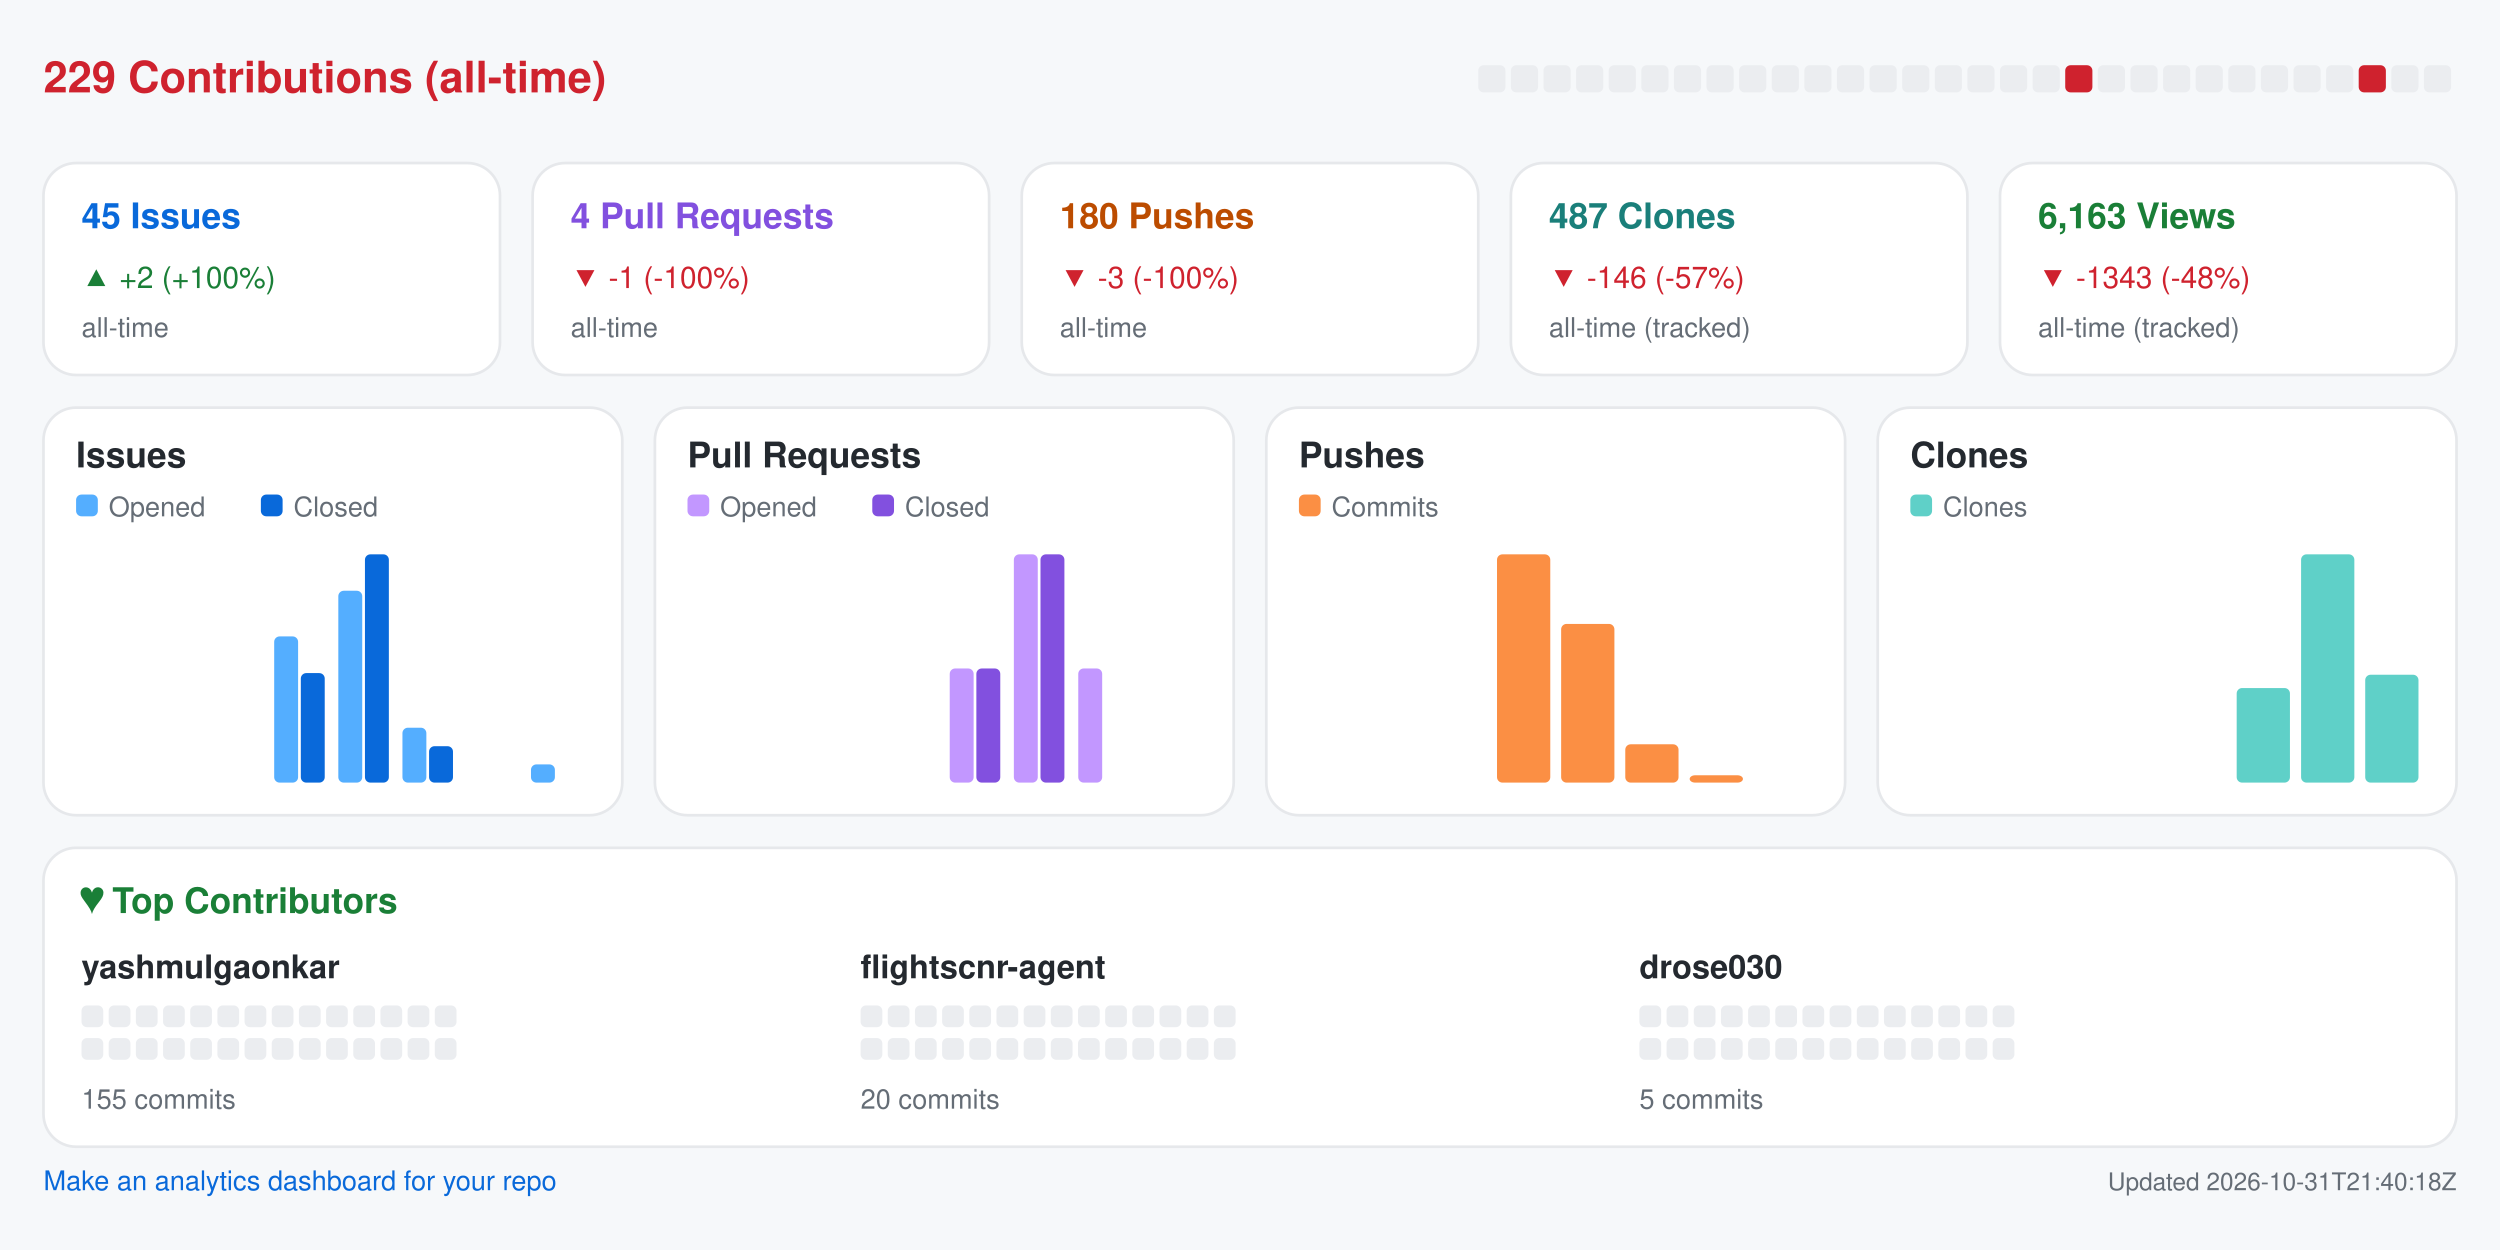
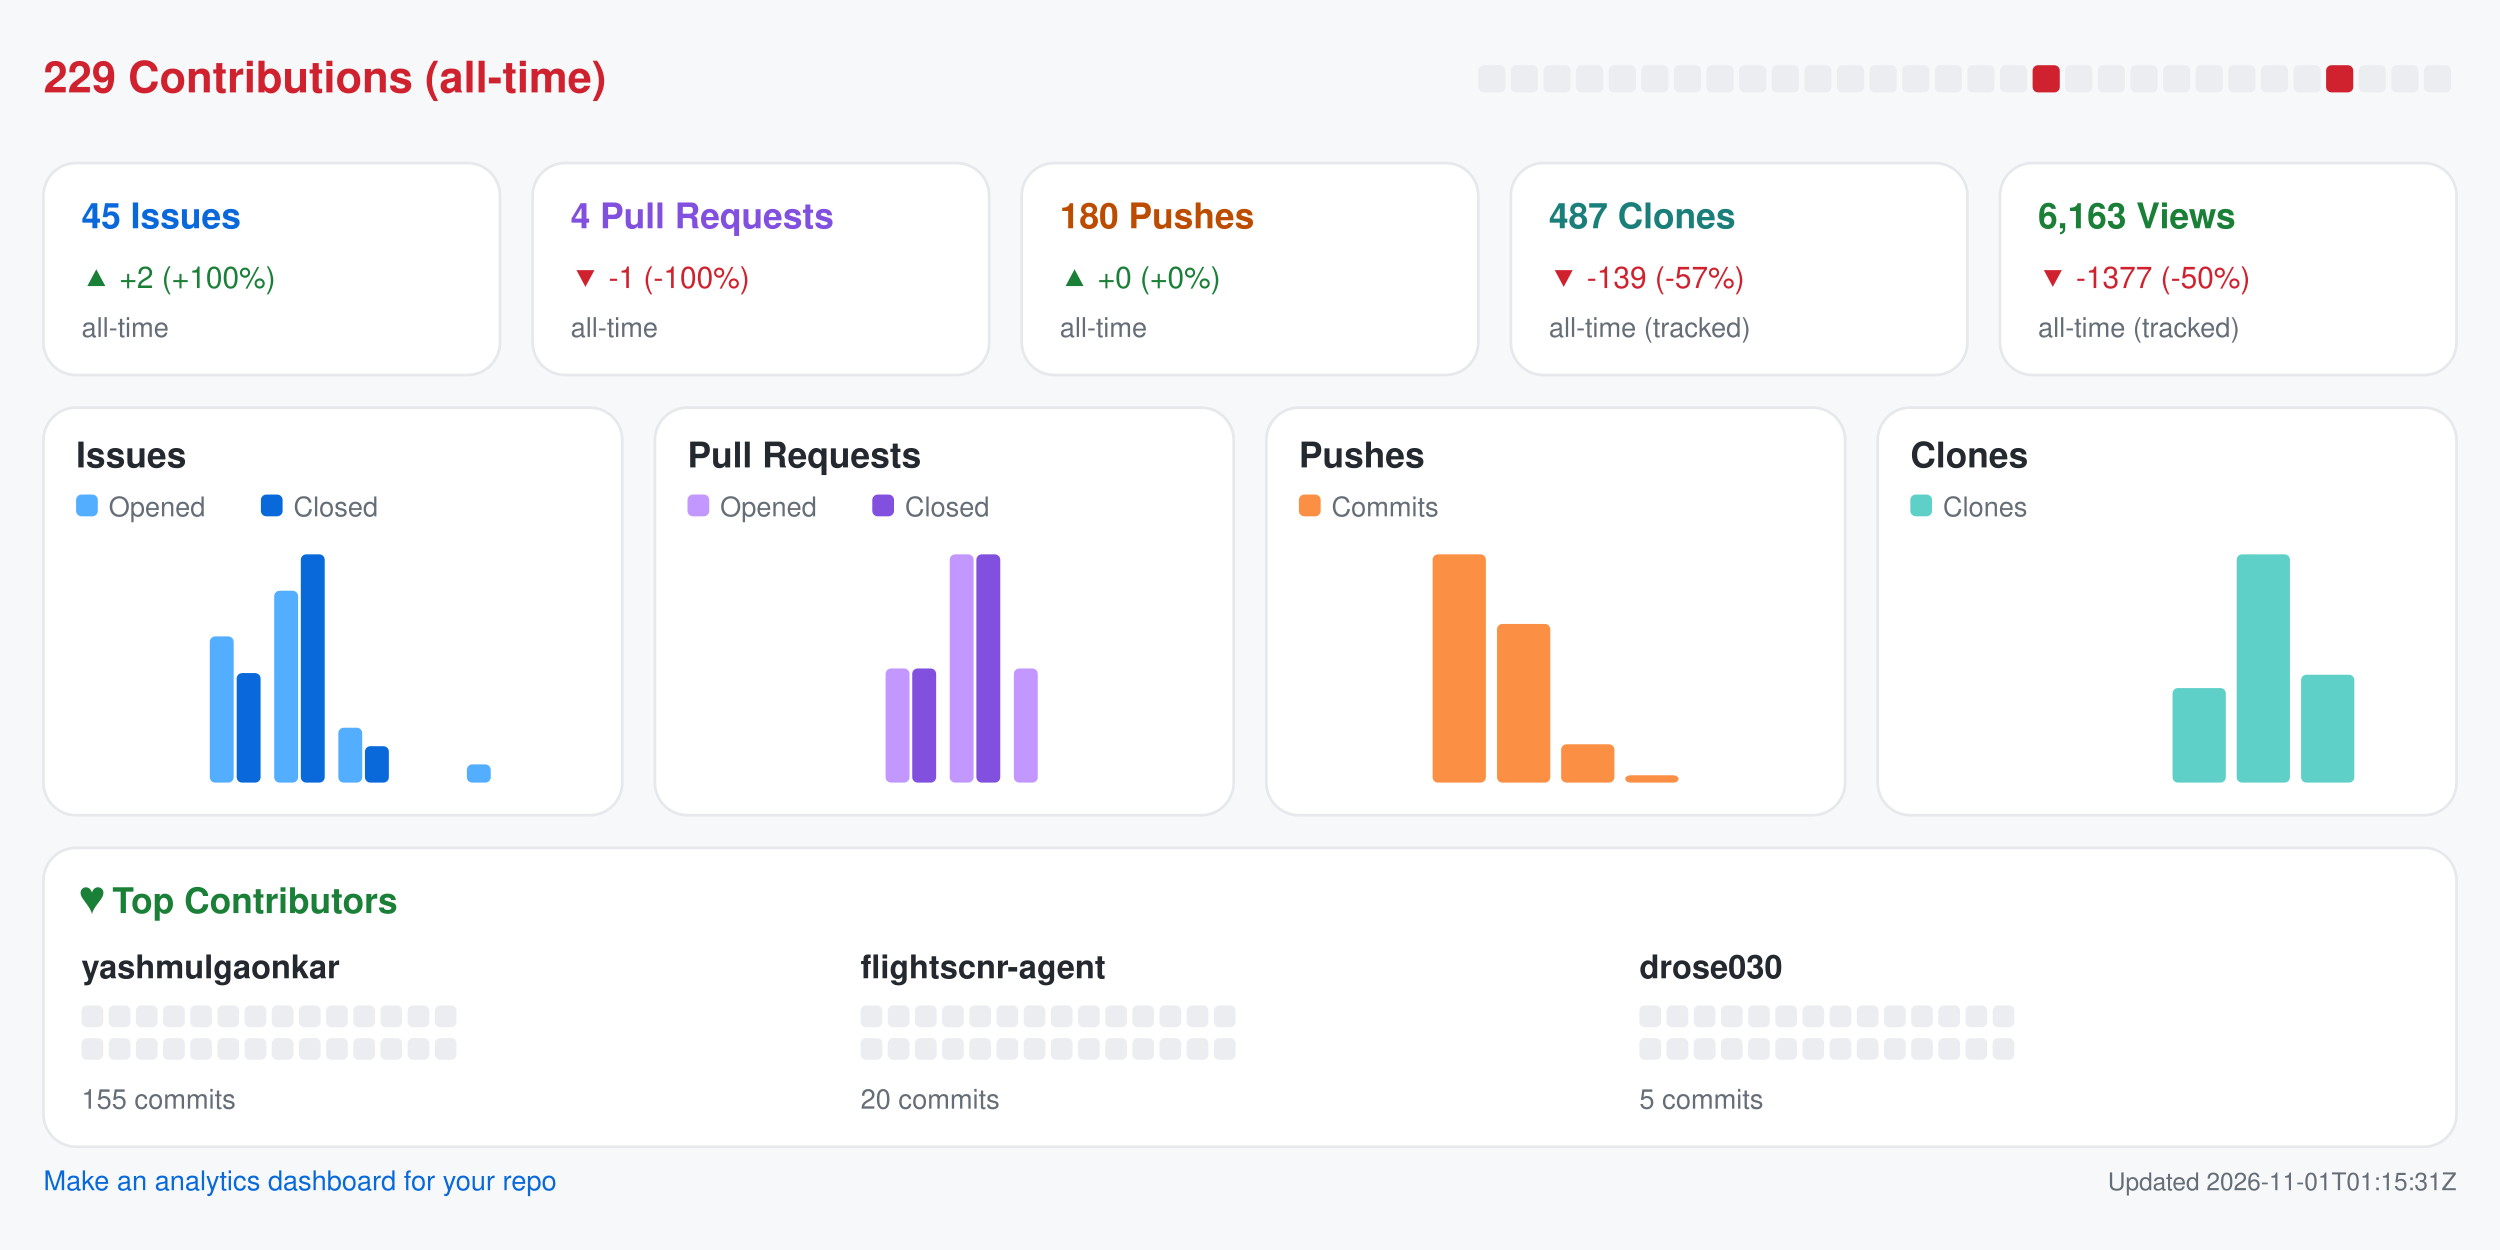
<svg xmlns="http://www.w3.org/2000/svg" width="920" height="460" viewBox="0 0 920 460" role="img" aria-label="Repository analytics for yashmulgaonkar/FlightScnr">
  <rect x="0.0" y="0.0" width="920.0" height="460.0" rx="0" fill="#f6f8fa" />
  <text x="16.0" y="34.0" fill="#cf222e" font-size="16" font-family="-apple-system,BlinkMacSystemFont,Segoe UI,Helvetica,Arial,sans-serif" font-weight="600" text-anchor="start">229 Contributions (all-time)</text>
  <rect x="544.0" y="24.0" width="10.0" height="10.0" rx="2" fill="#ebedf0" />
  <rect x="556.0" y="24.0" width="10.0" height="10.0" rx="2" fill="#ebedf0" />
  <rect x="568.0" y="24.0" width="10.0" height="10.0" rx="2" fill="#ebedf0" />
  <rect x="580.0" y="24.0" width="10.0" height="10.0" rx="2" fill="#ebedf0" />
  <rect x="592.0" y="24.0" width="10.0" height="10.0" rx="2" fill="#ebedf0" />
  <rect x="604.0" y="24.0" width="10.0" height="10.0" rx="2" fill="#ebedf0" />
  <rect x="616.0" y="24.0" width="10.0" height="10.0" rx="2" fill="#ebedf0" />
  <rect x="628.0" y="24.0" width="10.0" height="10.0" rx="2" fill="#ebedf0" />
  <rect x="640.0" y="24.0" width="10.0" height="10.0" rx="2" fill="#ebedf0" />
  <rect x="652.0" y="24.0" width="10.0" height="10.0" rx="2" fill="#ebedf0" />
  <rect x="664.0" y="24.0" width="10.0" height="10.0" rx="2" fill="#ebedf0" />
  <rect x="676.0" y="24.0" width="10.0" height="10.0" rx="2" fill="#ebedf0" />
  <rect x="688.0" y="24.0" width="10.0" height="10.0" rx="2" fill="#ebedf0" />
  <rect x="700.0" y="24.0" width="10.0" height="10.0" rx="2" fill="#ebedf0" />
  <rect x="712.0" y="24.0" width="10.0" height="10.0" rx="2" fill="#ebedf0" />
  <rect x="724.0" y="24.0" width="10.0" height="10.0" rx="2" fill="#ebedf0" />
  <rect x="736.0" y="24.0" width="10.0" height="10.0" rx="2" fill="#ebedf0" />
-   <rect x="748.0" y="24.0" width="10.0" height="10.0" rx="2" fill="#ebedf0" />
-   <rect x="760.0" y="24.0" width="10.0" height="10.0" rx="2" fill="#cf222e" />
+   <rect x="748.0" y="24.0" width="10.0" height="10.0" rx="2" fill="#cf222e" />
+   <rect x="760.0" y="24.0" width="10.0" height="10.0" rx="2" fill="#ebedf0" />
  <rect x="772.0" y="24.0" width="10.0" height="10.0" rx="2" fill="#ebedf0" />
  <rect x="784.0" y="24.0" width="10.0" height="10.0" rx="2" fill="#ebedf0" />
  <rect x="796.0" y="24.0" width="10.0" height="10.0" rx="2" fill="#ebedf0" />
  <rect x="808.0" y="24.0" width="10.0" height="10.0" rx="2" fill="#ebedf0" />
  <rect x="820.0" y="24.0" width="10.0" height="10.0" rx="2" fill="#ebedf0" />
  <rect x="832.0" y="24.0" width="10.0" height="10.0" rx="2" fill="#ebedf0" />
  <rect x="844.0" y="24.0" width="10.0" height="10.0" rx="2" fill="#ebedf0" />
-   <rect x="856.0" y="24.0" width="10.0" height="10.0" rx="2" fill="#ebedf0" />
-   <rect x="868.0" y="24.0" width="10.0" height="10.0" rx="2" fill="#cf222e" />
+   <rect x="856.0" y="24.0" width="10.0" height="10.0" rx="2" fill="#cf222e" />
+   <rect x="868.0" y="24.0" width="10.0" height="10.0" rx="2" fill="#ebedf0" />
  <rect x="880.0" y="24.0" width="10.0" height="10.0" rx="2" fill="#ebedf0" />
  <rect x="892.0" y="24.0" width="10.0" height="10.0" rx="2" fill="#ebedf0" />
  <rect x="16.0" y="60.0" width="168.0" height="78.0" rx="12" fill="#ffffff" stroke="#e6e8eb" />
  <text x="30.0" y="84.0" fill="#0969da" font-size="13" font-family="-apple-system,BlinkMacSystemFont,Segoe UI,Helvetica,Arial,sans-serif" font-weight="600" text-anchor="start">45 Issues</text>
  <text x="30.0" y="106.0" fill="#1a7f37" font-size="11" font-family="-apple-system,BlinkMacSystemFont,Segoe UI,Helvetica,Arial,sans-serif" font-weight="400" text-anchor="start">▲ +2 (+100%)</text>
  <text x="30.0" y="124.0" fill="#656d76" font-size="10" font-family="-apple-system,BlinkMacSystemFont,Segoe UI,Helvetica,Arial,sans-serif" font-weight="400" text-anchor="start">all-time</text>
  <rect x="196.0" y="60.0" width="168.0" height="78.0" rx="12" fill="#ffffff" stroke="#e6e8eb" />
  <text x="210.0" y="84.0" fill="#8250df" font-size="13" font-family="-apple-system,BlinkMacSystemFont,Segoe UI,Helvetica,Arial,sans-serif" font-weight="600" text-anchor="start">4 Pull Requests</text>
  <text x="210.0" y="106.0" fill="#cf222e" font-size="11" font-family="-apple-system,BlinkMacSystemFont,Segoe UI,Helvetica,Arial,sans-serif" font-weight="400" text-anchor="start">▼ -1 (-100%)</text>
  <text x="210.0" y="124.0" fill="#656d76" font-size="10" font-family="-apple-system,BlinkMacSystemFont,Segoe UI,Helvetica,Arial,sans-serif" font-weight="400" text-anchor="start">all-time</text>
  <rect x="376.0" y="60.0" width="168.0" height="78.0" rx="12" fill="#ffffff" stroke="#e6e8eb" />
  <text x="390.0" y="84.0" fill="#bc4c00" font-size="13" font-family="-apple-system,BlinkMacSystemFont,Segoe UI,Helvetica,Arial,sans-serif" font-weight="600" text-anchor="start">180 Pushes</text>
-   <text x="390.0" y="106.0" fill="#cf222e" font-size="11" font-family="-apple-system,BlinkMacSystemFont,Segoe UI,Helvetica,Arial,sans-serif" font-weight="400" text-anchor="start">▼ -3 (-100%)</text>
+   <text x="390.0" y="106.0" fill="#1a7f37" font-size="11" font-family="-apple-system,BlinkMacSystemFont,Segoe UI,Helvetica,Arial,sans-serif" font-weight="400" text-anchor="start">▲ +0 (+0%)</text>
  <text x="390.0" y="124.0" fill="#656d76" font-size="10" font-family="-apple-system,BlinkMacSystemFont,Segoe UI,Helvetica,Arial,sans-serif" font-weight="400" text-anchor="start">all-time</text>
  <rect x="556.0" y="60.0" width="168.0" height="78.0" rx="12" fill="#ffffff" stroke="#e6e8eb" />
  <text x="570.0" y="84.0" fill="#1a7f7a" font-size="13" font-family="-apple-system,BlinkMacSystemFont,Segoe UI,Helvetica,Arial,sans-serif" font-weight="600" text-anchor="start">487 Clones</text>
-   <text x="570.0" y="106.0" fill="#cf222e" font-size="11" font-family="-apple-system,BlinkMacSystemFont,Segoe UI,Helvetica,Arial,sans-serif" font-weight="400" text-anchor="start">▼ -146 (-57%)</text>
+   <text x="570.0" y="106.0" fill="#cf222e" font-size="11" font-family="-apple-system,BlinkMacSystemFont,Segoe UI,Helvetica,Arial,sans-serif" font-weight="400" text-anchor="start">▼ -139 (-57%)</text>
  <text x="570.0" y="124.0" fill="#656d76" font-size="10" font-family="-apple-system,BlinkMacSystemFont,Segoe UI,Helvetica,Arial,sans-serif" font-weight="400" text-anchor="start">all-time (tracked)</text>
  <rect x="736.0" y="60.0" width="168.0" height="78.0" rx="12" fill="#ffffff" stroke="#e6e8eb" />
  <text x="750.0" y="84.0" fill="#1a7f37" font-size="13" font-family="-apple-system,BlinkMacSystemFont,Segoe UI,Helvetica,Arial,sans-serif" font-weight="600" text-anchor="start">6,163 Views</text>
-   <text x="750.0" y="106.0" fill="#cf222e" font-size="11" font-family="-apple-system,BlinkMacSystemFont,Segoe UI,Helvetica,Arial,sans-serif" font-weight="400" text-anchor="start">▼ -1343 (-48%)</text>
+   <text x="750.0" y="106.0" fill="#cf222e" font-size="11" font-family="-apple-system,BlinkMacSystemFont,Segoe UI,Helvetica,Arial,sans-serif" font-weight="400" text-anchor="start">▼ -1377 (-50%)</text>
  <text x="750.0" y="124.0" fill="#656d76" font-size="10" font-family="-apple-system,BlinkMacSystemFont,Segoe UI,Helvetica,Arial,sans-serif" font-weight="400" text-anchor="start">all-time (tracked)</text>
  <rect x="16.0" y="150.0" width="213.0" height="150.0" rx="12" fill="#ffffff" stroke="#e6e8eb" />
  <text x="28.0" y="172.0" fill="#24292f" font-size="13" font-family="-apple-system,BlinkMacSystemFont,Segoe UI,Helvetica,Arial,sans-serif" font-weight="600" text-anchor="start">Issues</text>
  <rect x="28.0" y="182.0" width="8.0" height="8.0" rx="2" fill="#54aeff" />
  <text x="40.0" y="190.0" fill="#656d76" font-size="10" font-family="-apple-system,BlinkMacSystemFont,Segoe UI,Helvetica,Arial,sans-serif" font-weight="400" text-anchor="start">Opened</text>
  <rect x="96.0" y="182.0" width="8.0" height="8.0" rx="2" fill="#0969da" />
  <text x="108.0" y="190.0" fill="#656d76" font-size="10" font-family="-apple-system,BlinkMacSystemFont,Segoe UI,Helvetica,Arial,sans-serif" font-weight="400" text-anchor="start">Closed</text>
  <rect x="30.0" y="288.0" width="8.8" height="0.0" rx="2" fill="#54aeff" />
  <rect x="39.8" y="288.0" width="8.8" height="0.0" rx="2" fill="#0969da" />
  <rect x="53.6" y="288.0" width="8.8" height="0.0" rx="2" fill="#54aeff" />
  <rect x="63.4" y="288.0" width="8.8" height="0.0" rx="2" fill="#0969da" />
-   <rect x="77.2" y="288.0" width="8.8" height="0.0" rx="2" fill="#54aeff" />
-   <rect x="87.1" y="288.0" width="8.8" height="0.0" rx="2" fill="#0969da" />
-   <rect x="100.9" y="234.2" width="8.8" height="53.8" rx="2" fill="#54aeff" />
-   <rect x="110.7" y="247.7" width="8.8" height="40.3" rx="2" fill="#0969da" />
-   <rect x="124.5" y="217.4" width="8.8" height="70.6" rx="2" fill="#54aeff" />
-   <rect x="134.3" y="204.0" width="8.8" height="84.0" rx="2" fill="#0969da" />
-   <rect x="148.1" y="267.8" width="8.8" height="20.2" rx="2" fill="#54aeff" />
-   <rect x="157.9" y="274.6" width="8.8" height="13.4" rx="2" fill="#0969da" />
-   <rect x="171.8" y="288.0" width="8.8" height="0.0" rx="2" fill="#54aeff" />
+   <rect x="77.2" y="234.2" width="8.8" height="53.8" rx="2" fill="#54aeff" />
+   <rect x="87.1" y="247.7" width="8.8" height="40.3" rx="2" fill="#0969da" />
+   <rect x="100.9" y="217.4" width="8.8" height="70.6" rx="2" fill="#54aeff" />
+   <rect x="110.7" y="204.0" width="8.8" height="84.0" rx="2" fill="#0969da" />
+   <rect x="124.5" y="267.8" width="8.8" height="20.2" rx="2" fill="#54aeff" />
+   <rect x="134.3" y="274.6" width="8.8" height="13.4" rx="2" fill="#0969da" />
+   <rect x="148.1" y="288.0" width="8.8" height="0.0" rx="2" fill="#54aeff" />
+   <rect x="157.9" y="288.0" width="8.8" height="0.0" rx="2" fill="#0969da" />
+   <rect x="171.8" y="281.3" width="8.8" height="6.7" rx="2" fill="#54aeff" />
  <rect x="181.6" y="288.0" width="8.8" height="0.0" rx="2" fill="#0969da" />
-   <rect x="195.4" y="281.3" width="8.8" height="6.7" rx="2" fill="#54aeff" />
+   <rect x="195.4" y="288.0" width="8.8" height="0.0" rx="2" fill="#54aeff" />
  <rect x="205.2" y="288.0" width="8.8" height="0.0" rx="2" fill="#0969da" />
  <rect x="241.0" y="150.0" width="213.0" height="150.0" rx="12" fill="#ffffff" stroke="#e6e8eb" />
  <text x="253.0" y="172.0" fill="#24292f" font-size="13" font-family="-apple-system,BlinkMacSystemFont,Segoe UI,Helvetica,Arial,sans-serif" font-weight="600" text-anchor="start">Pull Requests</text>
  <rect x="253.0" y="182.0" width="8.0" height="8.0" rx="2" fill="#c297ff" />
  <text x="265.0" y="190.0" fill="#656d76" font-size="10" font-family="-apple-system,BlinkMacSystemFont,Segoe UI,Helvetica,Arial,sans-serif" font-weight="400" text-anchor="start">Opened</text>
  <rect x="321.0" y="182.0" width="8.0" height="8.0" rx="2" fill="#8250df" />
  <text x="333.0" y="190.0" fill="#656d76" font-size="10" font-family="-apple-system,BlinkMacSystemFont,Segoe UI,Helvetica,Arial,sans-serif" font-weight="400" text-anchor="start">Closed</text>
  <rect x="255.0" y="288.0" width="8.8" height="0.0" rx="2" fill="#c297ff" />
  <rect x="264.8" y="288.0" width="8.8" height="0.0" rx="2" fill="#8250df" />
  <rect x="278.6" y="288.0" width="8.8" height="0.0" rx="2" fill="#c297ff" />
  <rect x="288.4" y="288.0" width="8.8" height="0.0" rx="2" fill="#8250df" />
  <rect x="302.2" y="288.0" width="8.8" height="0.0" rx="2" fill="#c297ff" />
  <rect x="312.1" y="288.0" width="8.8" height="0.0" rx="2" fill="#8250df" />
-   <rect x="325.9" y="288.0" width="8.8" height="0.0" rx="2" fill="#c297ff" />
-   <rect x="335.7" y="288.0" width="8.8" height="0.0" rx="2" fill="#8250df" />
-   <rect x="349.5" y="246.0" width="8.8" height="42.0" rx="2" fill="#c297ff" />
-   <rect x="359.3" y="246.0" width="8.8" height="42.0" rx="2" fill="#8250df" />
-   <rect x="373.1" y="204.0" width="8.8" height="84.0" rx="2" fill="#c297ff" />
-   <rect x="382.9" y="204.0" width="8.8" height="84.0" rx="2" fill="#8250df" />
-   <rect x="396.8" y="246.0" width="8.8" height="42.0" rx="2" fill="#c297ff" />
+   <rect x="325.9" y="246.0" width="8.8" height="42.0" rx="2" fill="#c297ff" />
+   <rect x="335.7" y="246.0" width="8.8" height="42.0" rx="2" fill="#8250df" />
+   <rect x="349.5" y="204.0" width="8.8" height="84.0" rx="2" fill="#c297ff" />
+   <rect x="359.3" y="204.0" width="8.8" height="84.0" rx="2" fill="#8250df" />
+   <rect x="373.1" y="246.0" width="8.8" height="42.0" rx="2" fill="#c297ff" />
+   <rect x="382.9" y="288.0" width="8.8" height="0.0" rx="2" fill="#8250df" />
+   <rect x="396.8" y="288.0" width="8.8" height="0.0" rx="2" fill="#c297ff" />
  <rect x="406.6" y="288.0" width="8.8" height="0.0" rx="2" fill="#8250df" />
  <rect x="420.4" y="288.0" width="8.8" height="0.0" rx="2" fill="#c297ff" />
  <rect x="430.2" y="288.0" width="8.8" height="0.0" rx="2" fill="#8250df" />
  <rect x="466.0" y="150.0" width="213.0" height="150.0" rx="12" fill="#ffffff" stroke="#e6e8eb" />
  <text x="478.0" y="172.0" fill="#24292f" font-size="13" font-family="-apple-system,BlinkMacSystemFont,Segoe UI,Helvetica,Arial,sans-serif" font-weight="600" text-anchor="start">Pushes</text>
  <rect x="478.0" y="182.0" width="8.0" height="8.0" rx="2" fill="#fb8f44" />
  <text x="490.0" y="190.0" fill="#656d76" font-size="10" font-family="-apple-system,BlinkMacSystemFont,Segoe UI,Helvetica,Arial,sans-serif" font-weight="400" text-anchor="start">Commits</text>
  <rect x="480.0" y="288.0" width="19.6" height="0.0" rx="2" fill="#fb8f44" />
  <rect x="503.6" y="288.0" width="19.6" height="0.0" rx="2" fill="#fb8f44" />
-   <rect x="527.2" y="288.0" width="19.6" height="0.0" rx="2" fill="#fb8f44" />
-   <rect x="550.9" y="204.0" width="19.6" height="84.0" rx="2" fill="#fb8f44" />
-   <rect x="574.5" y="229.6" width="19.6" height="58.4" rx="2" fill="#fb8f44" />
-   <rect x="598.1" y="273.9" width="19.6" height="14.1" rx="2" fill="#fb8f44" />
-   <rect x="621.8" y="285.3" width="19.6" height="2.7" rx="2" fill="#fb8f44" />
+   <rect x="527.2" y="204.0" width="19.6" height="84.0" rx="2" fill="#fb8f44" />
+   <rect x="550.9" y="229.6" width="19.6" height="58.4" rx="2" fill="#fb8f44" />
+   <rect x="574.5" y="273.9" width="19.6" height="14.1" rx="2" fill="#fb8f44" />
+   <rect x="598.1" y="285.3" width="19.6" height="2.7" rx="2" fill="#fb8f44" />
+   <rect x="621.8" y="288.0" width="19.6" height="0.0" rx="2" fill="#fb8f44" />
  <rect x="645.4" y="288.0" width="19.6" height="0.0" rx="2" fill="#fb8f44" />
  <rect x="691.0" y="150.0" width="213.0" height="150.0" rx="12" fill="#ffffff" stroke="#e6e8eb" />
  <text x="703.0" y="172.0" fill="#24292f" font-size="13" font-family="-apple-system,BlinkMacSystemFont,Segoe UI,Helvetica,Arial,sans-serif" font-weight="600" text-anchor="start">Clones</text>
  <rect x="703.0" y="182.0" width="8.0" height="8.0" rx="2" fill="#5fd0c8" />
  <text x="715.0" y="190.0" fill="#656d76" font-size="10" font-family="-apple-system,BlinkMacSystemFont,Segoe UI,Helvetica,Arial,sans-serif" font-weight="400" text-anchor="start">Clones</text>
  <rect x="705.0" y="288.0" width="19.6" height="0.0" rx="2" fill="#5fd0c8" />
  <rect x="728.6" y="288.0" width="19.6" height="0.0" rx="2" fill="#5fd0c8" />
  <rect x="752.2" y="288.0" width="19.6" height="0.0" rx="2" fill="#5fd0c8" />
  <rect x="775.9" y="288.0" width="19.6" height="0.0" rx="2" fill="#5fd0c8" />
-   <rect x="799.5" y="288.0" width="19.6" height="0.0" rx="2" fill="#5fd0c8" />
-   <rect x="823.1" y="253.2" width="19.6" height="34.8" rx="2" fill="#5fd0c8" />
-   <rect x="846.8" y="204.0" width="19.6" height="84.0" rx="2" fill="#5fd0c8" />
-   <rect x="870.4" y="248.3" width="19.6" height="39.7" rx="2" fill="#5fd0c8" />
+   <rect x="799.5" y="253.2" width="19.6" height="34.8" rx="2" fill="#5fd0c8" />
+   <rect x="823.1" y="204.0" width="19.6" height="84.0" rx="2" fill="#5fd0c8" />
+   <rect x="846.8" y="248.3" width="19.6" height="39.7" rx="2" fill="#5fd0c8" />
+   <rect x="870.4" y="288.0" width="19.6" height="0.0" rx="2" fill="#5fd0c8" />
  <rect x="16.0" y="312.0" width="888.0" height="110.0" rx="12" fill="#ffffff" stroke="#e6e8eb" />
  <text x="30.0" y="336.0" fill="#1a7f37" font-size="13" font-family="-apple-system,BlinkMacSystemFont,Segoe UI,Helvetica,Arial,sans-serif" font-weight="600" text-anchor="start">♥  Top Contributors</text>
  <text x="30.0" y="360.0" fill="#24292f" font-size="12" font-family="-apple-system,BlinkMacSystemFont,Segoe UI,Helvetica,Arial,sans-serif" font-weight="600" text-anchor="start">yashmulgaonkar</text>
  <rect x="30.0" y="370.0" width="8.0" height="8.0" rx="2" fill="#ebedf0" />
  <rect x="40.0" y="370.0" width="8.0" height="8.0" rx="2" fill="#ebedf0" />
  <rect x="50.0" y="370.0" width="8.0" height="8.0" rx="2" fill="#ebedf0" />
  <rect x="60.0" y="370.0" width="8.0" height="8.0" rx="2" fill="#ebedf0" />
  <rect x="70.0" y="370.0" width="8.0" height="8.0" rx="2" fill="#ebedf0" />
  <rect x="80.0" y="370.0" width="8.0" height="8.0" rx="2" fill="#ebedf0" />
  <rect x="90.0" y="370.0" width="8.0" height="8.0" rx="2" fill="#ebedf0" />
  <rect x="100.0" y="370.0" width="8.0" height="8.0" rx="2" fill="#ebedf0" />
  <rect x="110.0" y="370.0" width="8.0" height="8.0" rx="2" fill="#ebedf0" />
  <rect x="120.0" y="370.0" width="8.0" height="8.0" rx="2" fill="#ebedf0" />
  <rect x="130.0" y="370.0" width="8.0" height="8.0" rx="2" fill="#ebedf0" />
  <rect x="140.0" y="370.0" width="8.0" height="8.0" rx="2" fill="#ebedf0" />
  <rect x="150.0" y="370.0" width="8.0" height="8.0" rx="2" fill="#ebedf0" />
  <rect x="160.0" y="370.0" width="8.0" height="8.0" rx="2" fill="#ebedf0" />
  <rect x="30.0" y="382.0" width="8.0" height="8.0" rx="2" fill="#ebedf0" />
  <rect x="40.0" y="382.0" width="8.0" height="8.0" rx="2" fill="#ebedf0" />
  <rect x="50.0" y="382.0" width="8.0" height="8.0" rx="2" fill="#ebedf0" />
  <rect x="60.0" y="382.0" width="8.0" height="8.0" rx="2" fill="#ebedf0" />
  <rect x="70.0" y="382.0" width="8.0" height="8.0" rx="2" fill="#ebedf0" />
  <rect x="80.0" y="382.0" width="8.0" height="8.0" rx="2" fill="#ebedf0" />
  <rect x="90.0" y="382.0" width="8.0" height="8.0" rx="2" fill="#ebedf0" />
  <rect x="100.0" y="382.0" width="8.0" height="8.0" rx="2" fill="#ebedf0" />
  <rect x="110.0" y="382.0" width="8.0" height="8.0" rx="2" fill="#ebedf0" />
  <rect x="120.0" y="382.0" width="8.0" height="8.0" rx="2" fill="#ebedf0" />
  <rect x="130.0" y="382.0" width="8.0" height="8.0" rx="2" fill="#ebedf0" />
  <rect x="140.0" y="382.0" width="8.0" height="8.0" rx="2" fill="#ebedf0" />
  <rect x="150.0" y="382.0" width="8.0" height="8.0" rx="2" fill="#ebedf0" />
  <rect x="160.0" y="382.0" width="8.0" height="8.0" rx="2" fill="#ebedf0" />
  <text x="30.0" y="408.0" fill="#656d76" font-size="10" font-family="-apple-system,BlinkMacSystemFont,Segoe UI,Helvetica,Arial,sans-serif" font-weight="400" text-anchor="start">155 commits</text>
  <text x="316.7" y="360.0" fill="#24292f" font-size="12" font-family="-apple-system,BlinkMacSystemFont,Segoe UI,Helvetica,Arial,sans-serif" font-weight="600" text-anchor="start">flightscnr-agent</text>
  <rect x="316.7" y="370.0" width="8.0" height="8.0" rx="2" fill="#ebedf0" />
  <rect x="326.7" y="370.0" width="8.0" height="8.0" rx="2" fill="#ebedf0" />
  <rect x="336.7" y="370.0" width="8.0" height="8.0" rx="2" fill="#ebedf0" />
  <rect x="346.7" y="370.0" width="8.0" height="8.0" rx="2" fill="#ebedf0" />
  <rect x="356.7" y="370.0" width="8.0" height="8.0" rx="2" fill="#ebedf0" />
  <rect x="366.7" y="370.0" width="8.0" height="8.0" rx="2" fill="#ebedf0" />
  <rect x="376.7" y="370.0" width="8.0" height="8.0" rx="2" fill="#ebedf0" />
  <rect x="386.7" y="370.0" width="8.0" height="8.0" rx="2" fill="#ebedf0" />
  <rect x="396.7" y="370.0" width="8.0" height="8.0" rx="2" fill="#ebedf0" />
  <rect x="406.7" y="370.0" width="8.0" height="8.0" rx="2" fill="#ebedf0" />
  <rect x="416.7" y="370.0" width="8.0" height="8.0" rx="2" fill="#ebedf0" />
  <rect x="426.7" y="370.0" width="8.0" height="8.0" rx="2" fill="#ebedf0" />
  <rect x="436.7" y="370.0" width="8.0" height="8.0" rx="2" fill="#ebedf0" />
  <rect x="446.7" y="370.0" width="8.0" height="8.0" rx="2" fill="#ebedf0" />
  <rect x="316.7" y="382.0" width="8.0" height="8.0" rx="2" fill="#ebedf0" />
  <rect x="326.7" y="382.0" width="8.0" height="8.0" rx="2" fill="#ebedf0" />
  <rect x="336.7" y="382.0" width="8.0" height="8.0" rx="2" fill="#ebedf0" />
  <rect x="346.7" y="382.0" width="8.0" height="8.0" rx="2" fill="#ebedf0" />
  <rect x="356.7" y="382.0" width="8.0" height="8.0" rx="2" fill="#ebedf0" />
  <rect x="366.7" y="382.0" width="8.0" height="8.0" rx="2" fill="#ebedf0" />
  <rect x="376.7" y="382.0" width="8.0" height="8.0" rx="2" fill="#ebedf0" />
  <rect x="386.7" y="382.0" width="8.0" height="8.0" rx="2" fill="#ebedf0" />
  <rect x="396.7" y="382.0" width="8.0" height="8.0" rx="2" fill="#ebedf0" />
  <rect x="406.7" y="382.0" width="8.0" height="8.0" rx="2" fill="#ebedf0" />
  <rect x="416.7" y="382.0" width="8.0" height="8.0" rx="2" fill="#ebedf0" />
  <rect x="426.7" y="382.0" width="8.0" height="8.0" rx="2" fill="#ebedf0" />
  <rect x="436.7" y="382.0" width="8.0" height="8.0" rx="2" fill="#ebedf0" />
  <rect x="446.7" y="382.0" width="8.0" height="8.0" rx="2" fill="#ebedf0" />
  <text x="316.7" y="408.0" fill="#656d76" font-size="10" font-family="-apple-system,BlinkMacSystemFont,Segoe UI,Helvetica,Arial,sans-serif" font-weight="400" text-anchor="start">20 commits</text>
  <text x="603.3" y="360.0" fill="#24292f" font-size="12" font-family="-apple-system,BlinkMacSystemFont,Segoe UI,Helvetica,Arial,sans-serif" font-weight="600" text-anchor="start">drose030</text>
  <rect x="603.3" y="370.0" width="8.0" height="8.0" rx="2" fill="#ebedf0" />
  <rect x="613.3" y="370.0" width="8.0" height="8.0" rx="2" fill="#ebedf0" />
  <rect x="623.3" y="370.0" width="8.0" height="8.0" rx="2" fill="#ebedf0" />
  <rect x="633.3" y="370.0" width="8.0" height="8.0" rx="2" fill="#ebedf0" />
  <rect x="643.3" y="370.0" width="8.0" height="8.0" rx="2" fill="#ebedf0" />
  <rect x="653.3" y="370.0" width="8.0" height="8.0" rx="2" fill="#ebedf0" />
  <rect x="663.3" y="370.0" width="8.0" height="8.0" rx="2" fill="#ebedf0" />
  <rect x="673.3" y="370.0" width="8.0" height="8.0" rx="2" fill="#ebedf0" />
  <rect x="683.3" y="370.0" width="8.0" height="8.0" rx="2" fill="#ebedf0" />
  <rect x="693.3" y="370.0" width="8.0" height="8.0" rx="2" fill="#ebedf0" />
  <rect x="703.3" y="370.0" width="8.0" height="8.0" rx="2" fill="#ebedf0" />
  <rect x="713.3" y="370.0" width="8.0" height="8.0" rx="2" fill="#ebedf0" />
  <rect x="723.3" y="370.0" width="8.0" height="8.0" rx="2" fill="#ebedf0" />
  <rect x="733.3" y="370.0" width="8.0" height="8.0" rx="2" fill="#ebedf0" />
  <rect x="603.3" y="382.0" width="8.0" height="8.0" rx="2" fill="#ebedf0" />
  <rect x="613.3" y="382.0" width="8.0" height="8.0" rx="2" fill="#ebedf0" />
  <rect x="623.3" y="382.0" width="8.0" height="8.0" rx="2" fill="#ebedf0" />
  <rect x="633.3" y="382.0" width="8.0" height="8.0" rx="2" fill="#ebedf0" />
  <rect x="643.3" y="382.0" width="8.0" height="8.0" rx="2" fill="#ebedf0" />
  <rect x="653.3" y="382.0" width="8.0" height="8.0" rx="2" fill="#ebedf0" />
  <rect x="663.3" y="382.0" width="8.0" height="8.0" rx="2" fill="#ebedf0" />
  <rect x="673.3" y="382.0" width="8.0" height="8.0" rx="2" fill="#ebedf0" />
  <rect x="683.3" y="382.0" width="8.0" height="8.0" rx="2" fill="#ebedf0" />
  <rect x="693.3" y="382.0" width="8.0" height="8.0" rx="2" fill="#ebedf0" />
  <rect x="703.3" y="382.0" width="8.0" height="8.0" rx="2" fill="#ebedf0" />
  <rect x="713.3" y="382.0" width="8.0" height="8.0" rx="2" fill="#ebedf0" />
  <rect x="723.3" y="382.0" width="8.0" height="8.0" rx="2" fill="#ebedf0" />
  <rect x="733.3" y="382.0" width="8.0" height="8.0" rx="2" fill="#ebedf0" />
  <text x="603.3" y="408.0" fill="#656d76" font-size="10" font-family="-apple-system,BlinkMacSystemFont,Segoe UI,Helvetica,Arial,sans-serif" font-weight="400" text-anchor="start">5 commits</text>
  <a href="https://github.com/yashmulgaonkar/repo-analytics" target="_blank" rel="noopener noreferrer">
    <text x="16.0" y="438.0" fill="#0969da" font-size="10" font-family="-apple-system,BlinkMacSystemFont,Segoe UI,Helvetica,Arial,sans-serif" font-weight="400" text-anchor="start">Make an analytics dashboard for your repo</text>
  </a>
-   <text x="904.0" y="438.0" fill="#656d76" font-size="9" font-family="-apple-system,BlinkMacSystemFont,Segoe UI,Helvetica,Arial,sans-serif" font-weight="400" text-anchor="end">Updated 2026-10-31T21:40:18Z</text>
+   <text x="904.0" y="438.0" fill="#656d76" font-size="9" font-family="-apple-system,BlinkMacSystemFont,Segoe UI,Helvetica,Arial,sans-serif" font-weight="400" text-anchor="end">Updated 2026-11-01T01:15:31Z</text>
</svg>
